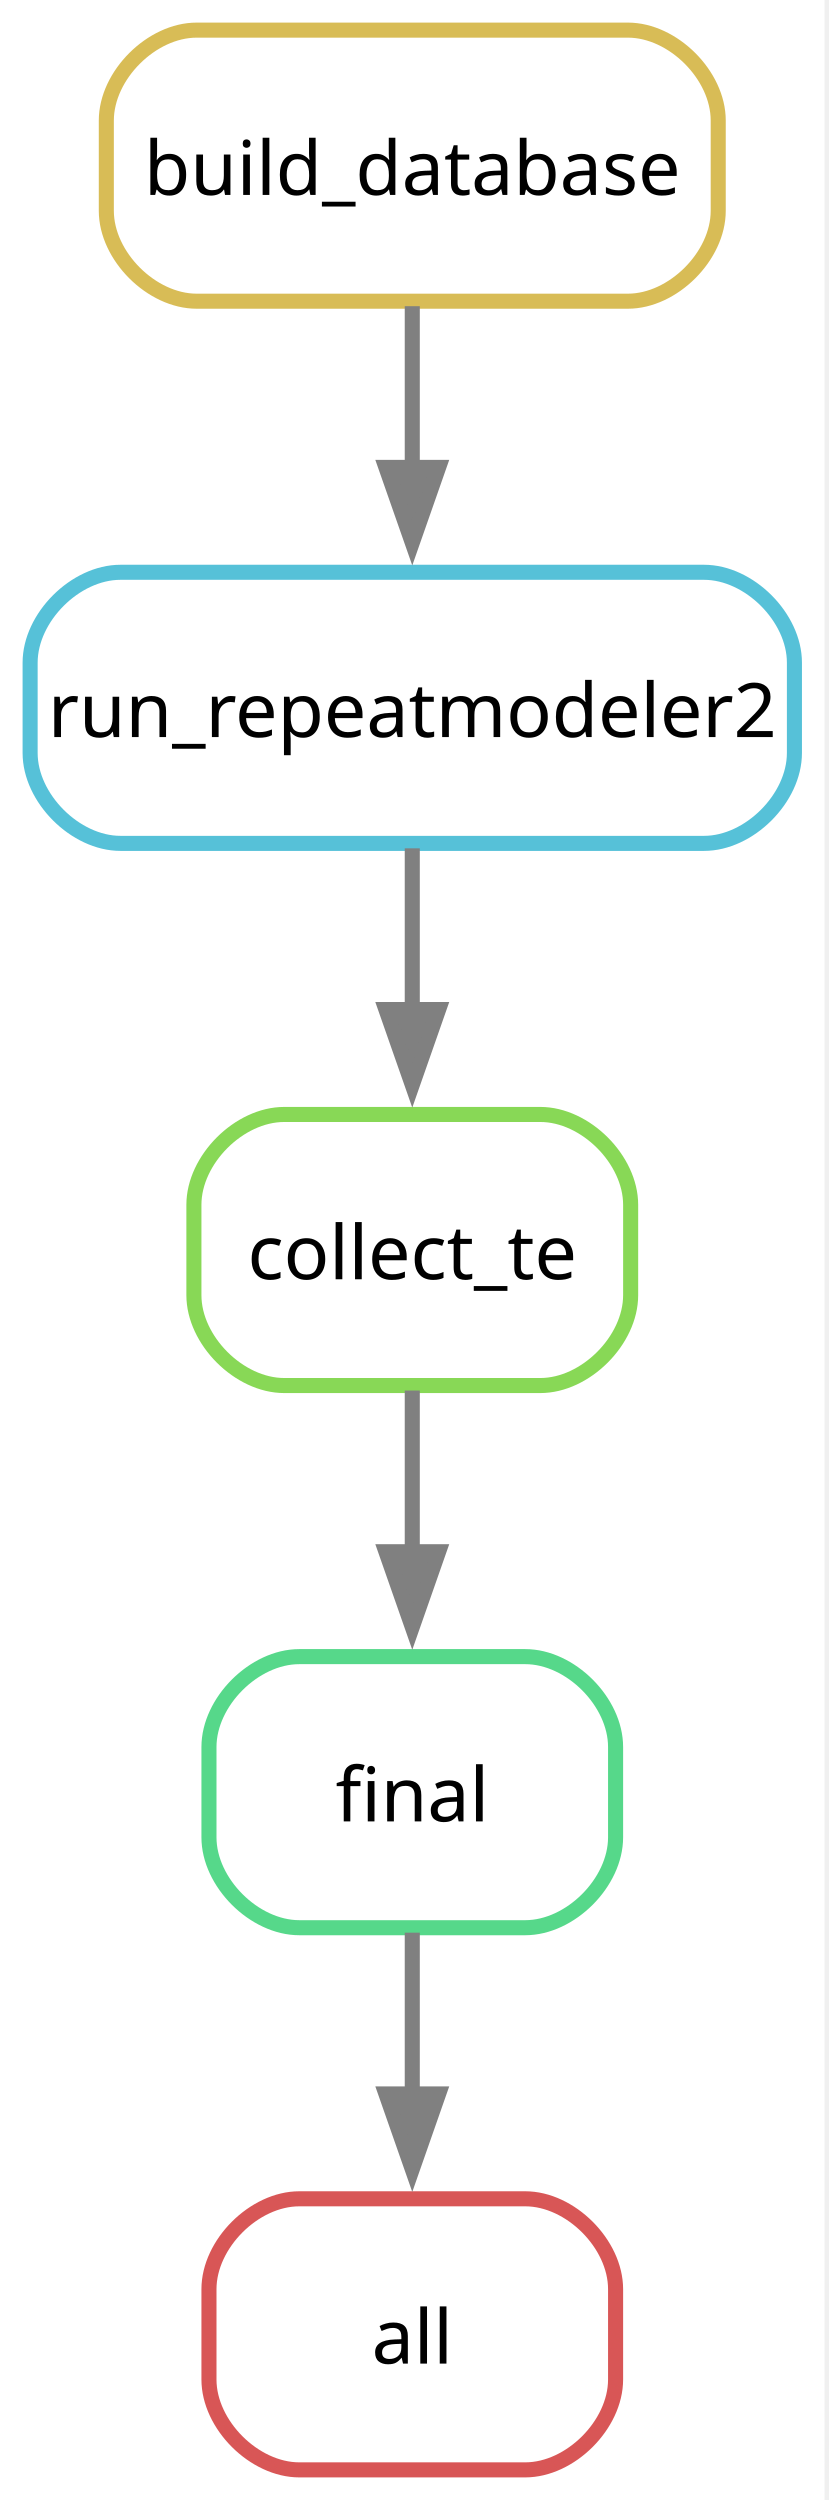
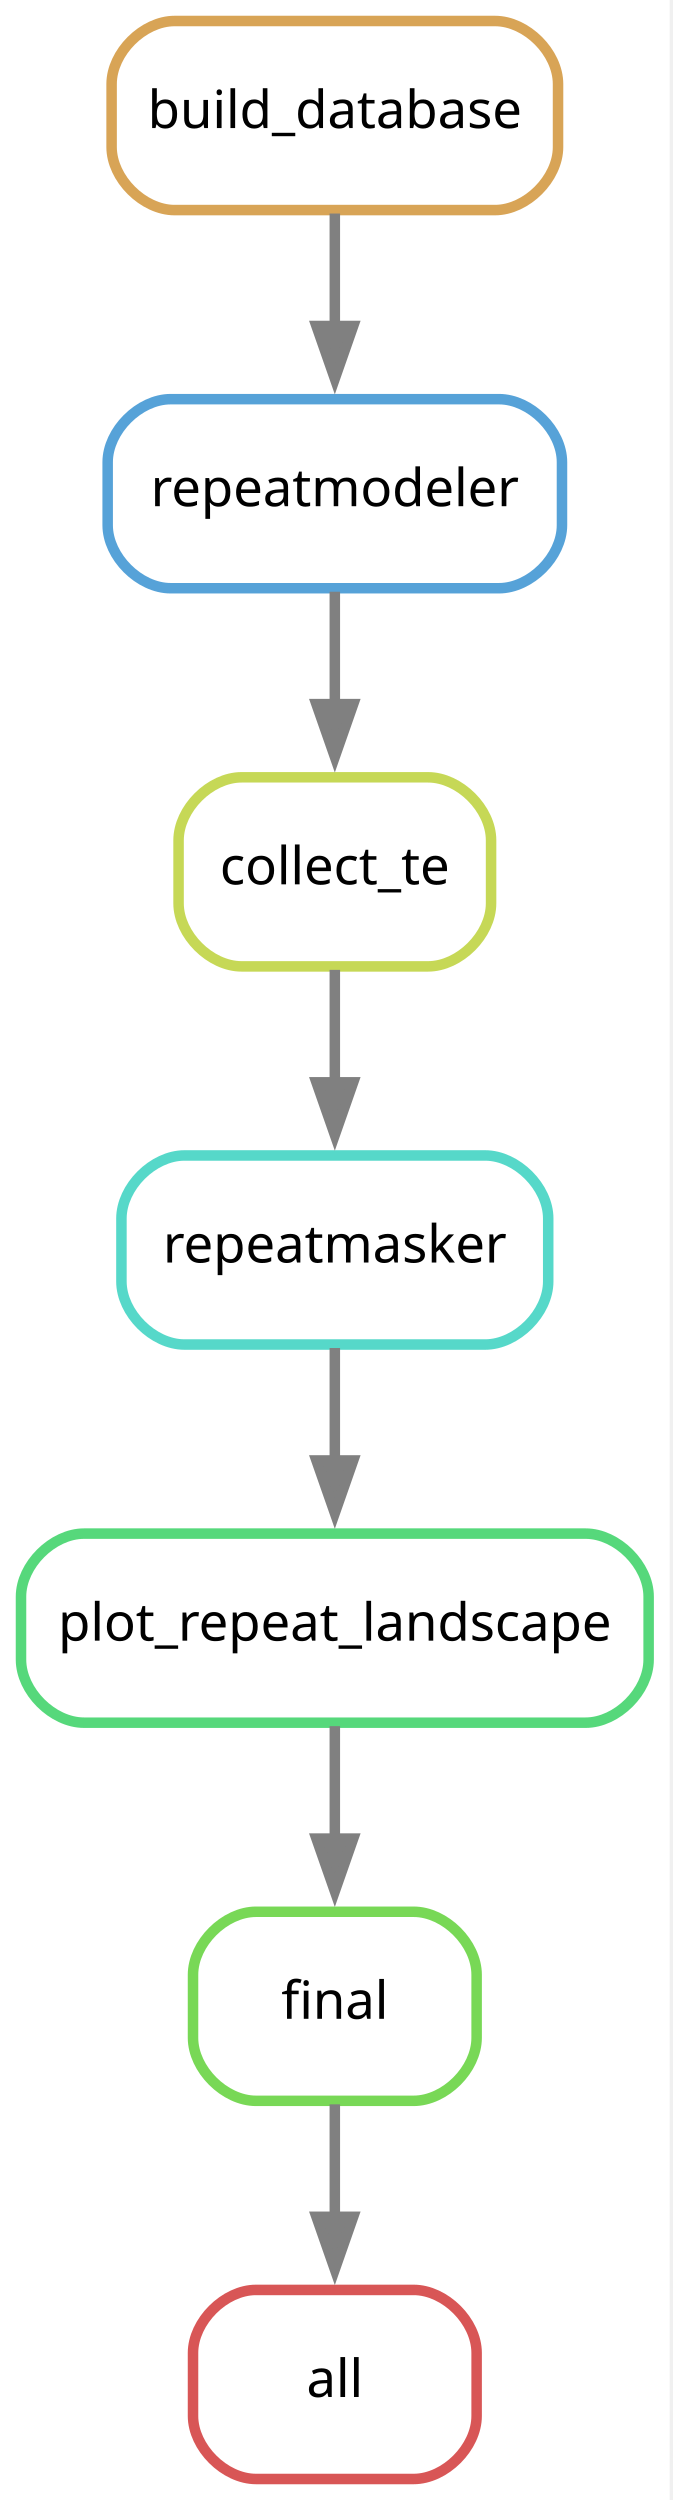
- <svg xmlns="http://www.w3.org/2000/svg" width="110pt" height="332pt" viewBox="0.00 0.00 110.00 332.00">
-   <g id="graph0" class="graph" transform="scale(1 1) rotate(0) translate(4 328)">
-     <polygon fill="white" stroke="none" points="-4,4 -4,-328 105.5,-328 105.5,4 -4,4" />
+ <svg xmlns="http://www.w3.org/2000/svg" width="128pt" height="476pt" viewBox="0.00 0.00 128.00 476.00">
+   <g id="graph0" class="graph" transform="scale(1 1) rotate(0) translate(4 472)">
+     <polygon fill="white" stroke="none" points="-4,4 -4,-472 123.5,-472 123.5,4 -4,4" />
    <g id="node1" class="node">
-       <path fill="none" stroke="#d85656" stroke-width="2" d="M65.75,-36C65.75,-36 35.75,-36 35.75,-36 29.75,-36 23.75,-30 23.75,-24 23.75,-24 23.75,-12 23.75,-12 23.75,-6 29.75,0 35.75,0 35.75,0 65.75,0 65.75,0 71.75,0 77.75,-6 77.75,-12 77.75,-12 77.75,-24 77.75,-24 77.75,-30 71.75,-36 65.75,-36" />
-       <text xml:space="preserve" text-anchor="middle" x="50.75" y="-14.12" font-family="sans" font-size="10.00">all</text>
+       <path fill="none" stroke="#d85656" stroke-width="2" d="M74.75,-36C74.75,-36 44.75,-36 44.75,-36 38.75,-36 32.75,-30 32.75,-24 32.75,-24 32.75,-12 32.75,-12 32.75,-6 38.75,0 44.75,0 44.75,0 74.75,0 74.75,0 80.75,0 86.75,-6 86.75,-12 86.75,-12 86.75,-24 86.75,-24 86.75,-30 80.75,-36 74.75,-36" />
+       <text xml:space="preserve" text-anchor="middle" x="59.75" y="-15.62" font-family="sans" font-size="10.00">all</text>
    </g>
    <g id="node2" class="node">
-       <path fill="none" stroke="#56d88a" stroke-width="2" d="M65.75,-108C65.75,-108 35.75,-108 35.75,-108 29.75,-108 23.75,-102 23.75,-96 23.75,-96 23.75,-84 23.75,-84 23.75,-78 29.75,-72 35.75,-72 35.75,-72 65.75,-72 65.75,-72 71.75,-72 77.75,-78 77.75,-84 77.75,-84 77.75,-96 77.75,-96 77.75,-102 71.75,-108 65.75,-108" />
-       <text xml:space="preserve" text-anchor="middle" x="50.75" y="-86.12" font-family="sans" font-size="10.00">final</text>
+       <path fill="none" stroke="#78d856" stroke-width="2" d="M74.75,-108C74.75,-108 44.75,-108 44.75,-108 38.75,-108 32.75,-102 32.75,-96 32.75,-96 32.75,-84 32.75,-84 32.75,-78 38.75,-72 44.75,-72 44.75,-72 74.75,-72 74.75,-72 80.75,-72 86.75,-78 86.75,-84 86.75,-84 86.75,-96 86.75,-96 86.75,-102 80.75,-108 74.75,-108" />
+       <text xml:space="preserve" text-anchor="middle" x="59.75" y="-87.62" font-family="sans" font-size="10.00">final</text>
    </g>
    <g id="edge1" class="edge">
-       <path fill="none" stroke="grey" stroke-width="2" d="M50.75,-71.34C50.75,-64.75 50.75,-57.08 50.75,-49.67" />
-       <polygon fill="grey" stroke="grey" stroke-width="2" points="54.25,-49.93 50.75,-39.93 47.25,-49.93 54.25,-49.93" />
+       <path fill="none" stroke="grey" stroke-width="2" d="M59.75,-71.34C59.75,-64.75 59.75,-57.08 59.75,-49.67" />
+       <polygon fill="grey" stroke="grey" stroke-width="2" points="63.25,-49.93 59.75,-39.93 56.25,-49.93 63.25,-49.93" />
    </g>
    <g id="node3" class="node">
-       <path fill="none" stroke="#88d856" stroke-width="2" d="M67.75,-180C67.75,-180 33.75,-180 33.75,-180 27.75,-180 21.75,-174 21.75,-168 21.75,-168 21.75,-156 21.75,-156 21.75,-150 27.75,-144 33.75,-144 33.75,-144 67.75,-144 67.75,-144 73.75,-144 79.75,-150 79.75,-156 79.75,-156 79.75,-168 79.75,-168 79.75,-174 73.75,-180 67.75,-180" />
-       <text xml:space="preserve" text-anchor="middle" x="50.75" y="-158.12" font-family="sans" font-size="10.00">collect_te</text>
+       <path fill="none" stroke="#56d87b" stroke-width="2" d="M107.5,-180C107.5,-180 12,-180 12,-180 6,-180 0,-174 0,-168 0,-168 0,-156 0,-156 0,-150 6,-144 12,-144 12,-144 107.5,-144 107.5,-144 113.5,-144 119.5,-150 119.5,-156 119.5,-156 119.5,-168 119.5,-168 119.5,-174 113.5,-180 107.5,-180" />
+       <text xml:space="preserve" text-anchor="middle" x="59.75" y="-159.62" font-family="sans" font-size="10.00">plot_repeat_landscape</text>
    </g>
    <g id="edge2" class="edge">
-       <path fill="none" stroke="grey" stroke-width="2" d="M50.75,-143.34C50.75,-136.75 50.75,-129.08 50.75,-121.67" />
-       <polygon fill="grey" stroke="grey" stroke-width="2" points="54.25,-121.93 50.75,-111.93 47.25,-121.93 54.25,-121.93" />
+       <path fill="none" stroke="grey" stroke-width="2" d="M59.75,-143.34C59.75,-136.75 59.75,-129.08 59.75,-121.67" />
+       <polygon fill="grey" stroke="grey" stroke-width="2" points="63.25,-121.93 59.75,-111.93 56.25,-121.93 63.25,-121.93" />
    </g>
    <g id="node4" class="node">
-       <path fill="none" stroke="#56c1d8" stroke-width="2" d="M89.5,-252C89.5,-252 12,-252 12,-252 6,-252 0,-246 0,-240 0,-240 0,-228 0,-228 0,-222 6,-216 12,-216 12,-216 89.5,-216 89.5,-216 95.5,-216 101.5,-222 101.5,-228 101.5,-228 101.5,-240 101.5,-240 101.5,-246 95.5,-252 89.5,-252" />
-       <text xml:space="preserve" text-anchor="middle" x="50.75" y="-230.12" font-family="sans" font-size="10.00">run_repeatmodeler2</text>
+       <path fill="none" stroke="#56d8c9" stroke-width="2" d="M88.38,-252C88.38,-252 31.12,-252 31.12,-252 25.12,-252 19.12,-246 19.12,-240 19.12,-240 19.12,-228 19.12,-228 19.12,-222 25.12,-216 31.12,-216 31.12,-216 88.38,-216 88.38,-216 94.38,-216 100.38,-222 100.38,-228 100.38,-228 100.38,-240 100.38,-240 100.38,-246 94.38,-252 88.38,-252" />
+       <text xml:space="preserve" text-anchor="middle" x="59.75" y="-231.62" font-family="sans" font-size="10.00">repeatmasker</text>
    </g>
    <g id="edge3" class="edge">
-       <path fill="none" stroke="grey" stroke-width="2" d="M50.75,-215.34C50.75,-208.75 50.75,-201.08 50.75,-193.67" />
-       <polygon fill="grey" stroke="grey" stroke-width="2" points="54.25,-193.93 50.75,-183.93 47.25,-193.93 54.25,-193.93" />
+       <path fill="none" stroke="grey" stroke-width="2" d="M59.75,-215.34C59.75,-208.75 59.75,-201.08 59.75,-193.67" />
+       <polygon fill="grey" stroke="grey" stroke-width="2" points="63.25,-193.93 59.75,-183.93 56.25,-193.93 63.25,-193.93" />
    </g>
    <g id="node5" class="node">
-       <path fill="none" stroke="#d8bc56" stroke-width="2" d="M79.38,-324C79.38,-324 22.12,-324 22.12,-324 16.13,-324 10.12,-318 10.12,-312 10.12,-312 10.12,-300 10.12,-300 10.12,-294 16.12,-288 22.12,-288 22.12,-288 79.38,-288 79.38,-288 85.38,-288 91.38,-294 91.38,-300 91.38,-300 91.38,-312 91.38,-312 91.38,-318 85.38,-324 79.38,-324" />
-       <text xml:space="preserve" text-anchor="middle" x="50.75" y="-302.12" font-family="sans" font-size="10.00">build_database</text>
+       <path fill="none" stroke="#c6d856" stroke-width="2" d="M77.5,-324C77.5,-324 42,-324 42,-324 36,-324 30,-318 30,-312 30,-312 30,-300 30,-300 30,-294 36,-288 42,-288 42,-288 77.5,-288 77.5,-288 83.5,-288 89.5,-294 89.5,-300 89.5,-300 89.5,-312 89.5,-312 89.5,-318 83.5,-324 77.5,-324" />
+       <text xml:space="preserve" text-anchor="middle" x="59.75" y="-303.62" font-family="sans" font-size="10.00">collect_te</text>
    </g>
    <g id="edge4" class="edge">
-       <path fill="none" stroke="grey" stroke-width="2" d="M50.75,-287.34C50.75,-280.75 50.75,-273.08 50.75,-265.67" />
-       <polygon fill="grey" stroke="grey" stroke-width="2" points="54.25,-265.93 50.75,-255.93 47.25,-265.93 54.25,-265.93" />
+       <path fill="none" stroke="grey" stroke-width="2" d="M59.75,-287.34C59.75,-280.75 59.75,-273.08 59.75,-265.67" />
+       <polygon fill="grey" stroke="grey" stroke-width="2" points="63.25,-265.93 59.75,-255.93 56.25,-265.93 63.25,-265.93" />
+     </g>
+     <g id="node6" class="node">
+       <path fill="none" stroke="#56a2d8" stroke-width="2" d="M91,-396C91,-396 28.5,-396 28.5,-396 22.5,-396 16.5,-390 16.5,-384 16.5,-384 16.5,-372 16.5,-372 16.5,-366 22.5,-360 28.5,-360 28.5,-360 91,-360 91,-360 97,-360 103,-366 103,-372 103,-372 103,-384 103,-384 103,-390 97,-396 91,-396" />
+       <text xml:space="preserve" text-anchor="middle" x="59.75" y="-375.62" font-family="sans" font-size="10.00">repeatmodeler</text>
+     </g>
+     <g id="edge5" class="edge">
+       <path fill="none" stroke="grey" stroke-width="2" d="M59.75,-359.34C59.75,-352.75 59.75,-345.08 59.75,-337.67" />
+       <polygon fill="grey" stroke="grey" stroke-width="2" points="63.25,-337.93 59.75,-327.93 56.25,-337.93 63.25,-337.93" />
+     </g>
+     <g id="node7" class="node">
+       <path fill="none" stroke="#d8a456" stroke-width="2" d="M90.25,-468C90.25,-468 29.25,-468 29.25,-468 23.25,-468 17.25,-462 17.25,-456 17.25,-456 17.25,-444 17.25,-444 17.25,-438 23.25,-432 29.25,-432 29.25,-432 90.25,-432 90.25,-432 96.25,-432 102.25,-438 102.25,-444 102.25,-444 102.25,-456 102.25,-456 102.25,-462 96.25,-468 90.25,-468" />
+       <text xml:space="preserve" text-anchor="middle" x="59.75" y="-447.62" font-family="sans" font-size="10.00">build_database</text>
+     </g>
+     <g id="edge6" class="edge">
+       <path fill="none" stroke="grey" stroke-width="2" d="M59.75,-431.34C59.75,-424.75 59.75,-417.08 59.75,-409.67" />
+       <polygon fill="grey" stroke="grey" stroke-width="2" points="63.25,-409.93 59.75,-399.93 56.25,-409.93 63.25,-409.93" />
    </g>
  </g>
</svg>
